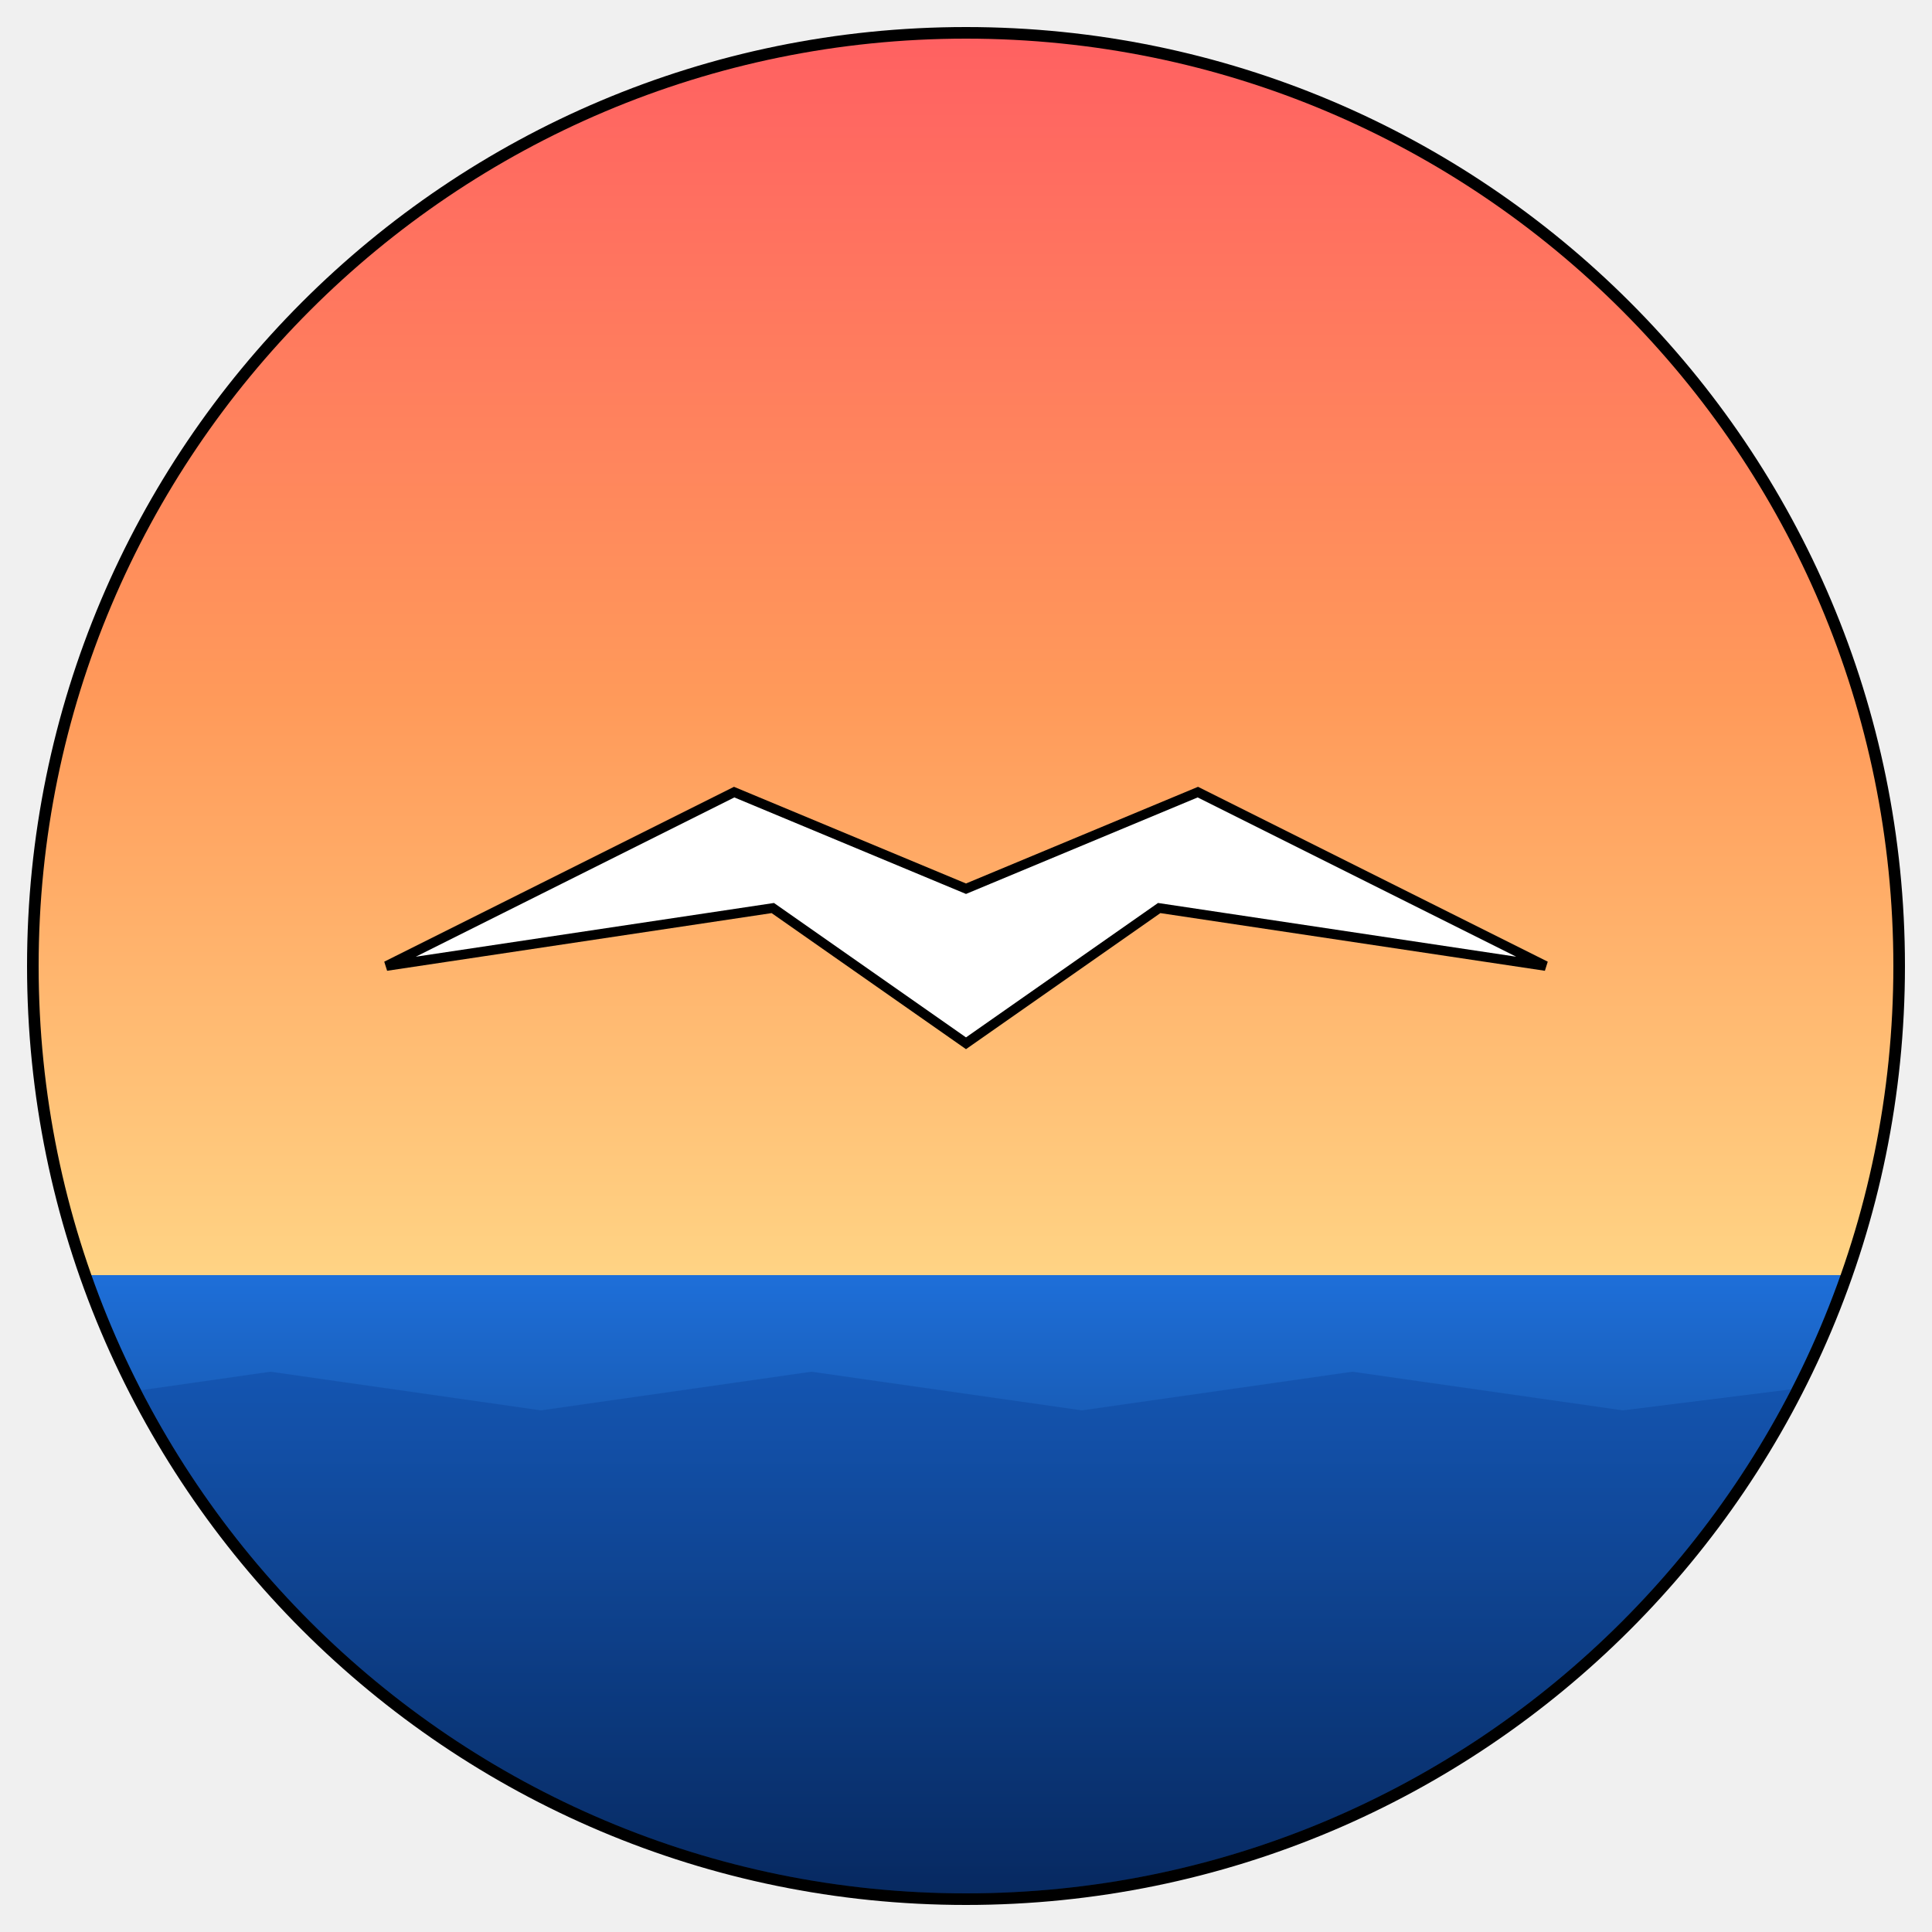
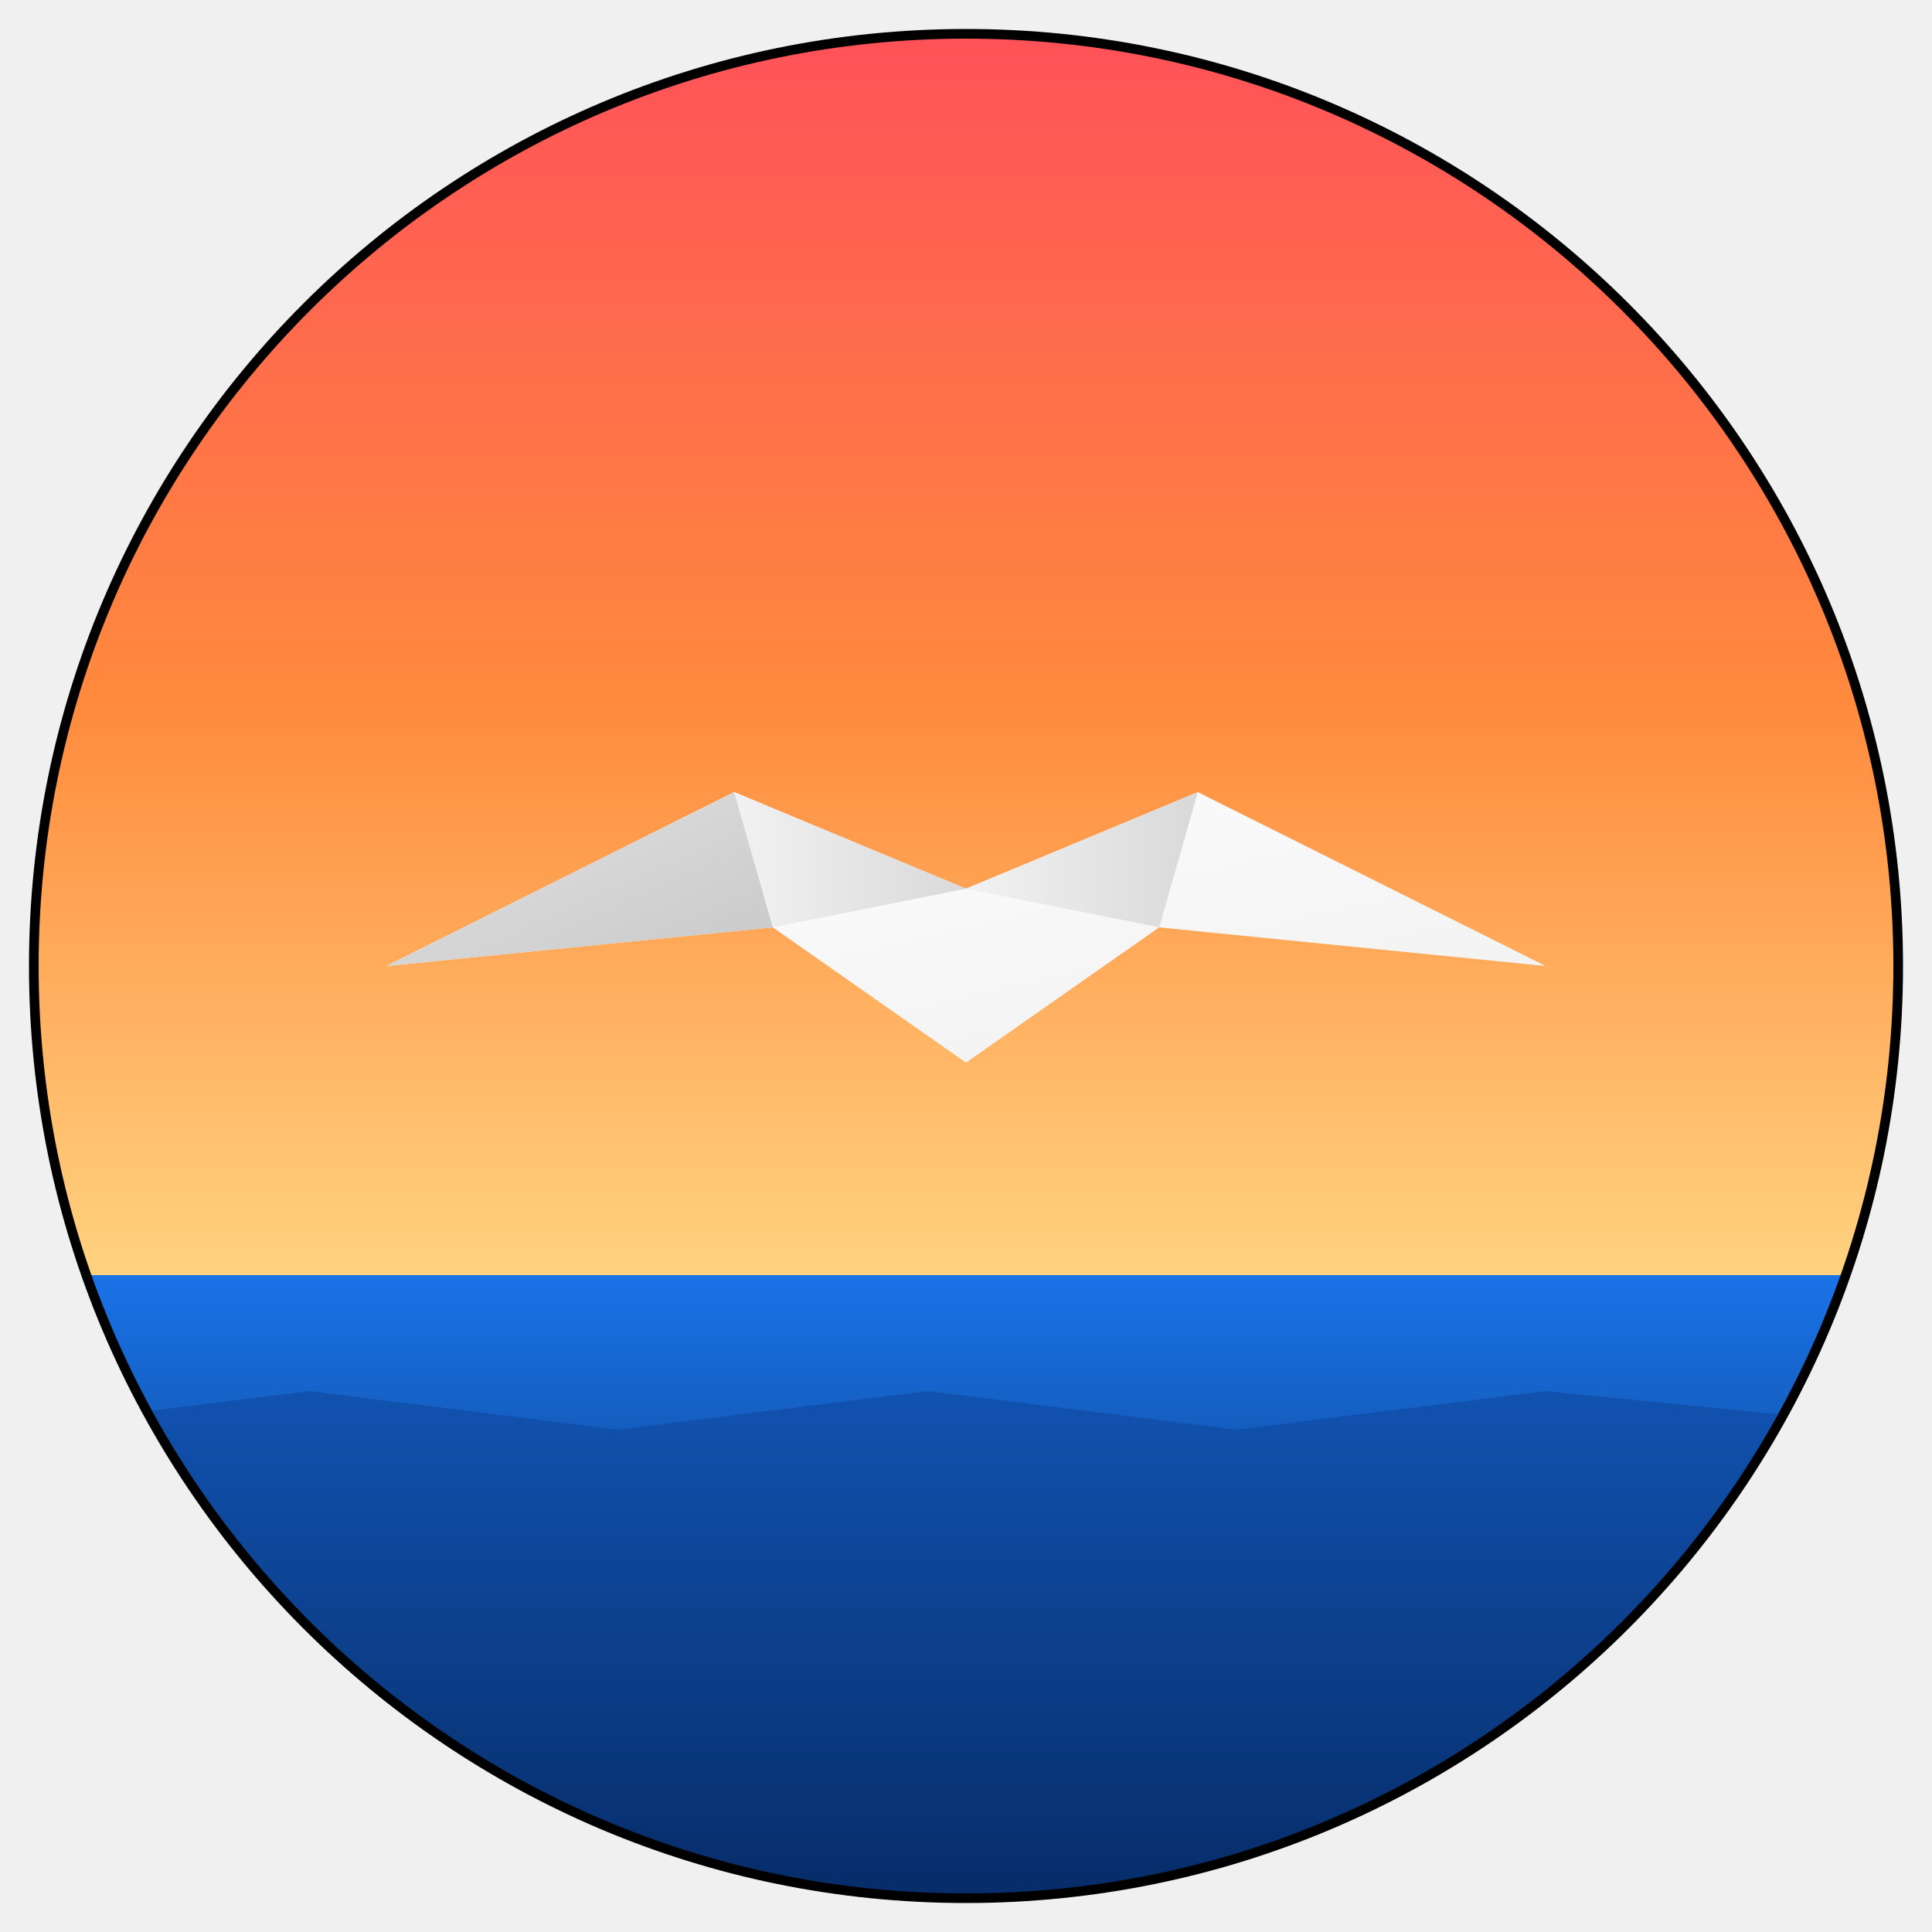
<svg xmlns="http://www.w3.org/2000/svg" viewBox="0 0 500 500">
  <defs>
    <clipPath id="clipCircle">
      <circle cx="250" cy="250" r="240" />
    </clipPath>
    <linearGradient id="sunsetGrad" x1="0" y1="0" x2="0" y2="1">
-       <stop offset="0%" stop-color="#ff5e62" />
-       <stop offset="55%" stop-color="#ff9a5a" />
-       <stop offset="100%" stop-color="#ffd384" />
+       <stop offset="0%" stop-color="#ff4f5a" />
+       <stop offset="55%" stop-color="#ff8a3d" />
+       <stop offset="100%" stop-color="#ffd27f" />
    </linearGradient>
    <linearGradient id="seaGrad" x1="0" y1="0" x2="0" y2="1">
-       <stop offset="0%" stop-color="#1e6fd9" />
-       <stop offset="100%" stop-color="#041a3d" />
+       <stop offset="0%" stop-color="#1a73e8" />
+       <stop offset="100%" stop-color="#02193f" />
+     </linearGradient>
+     <linearGradient id="gullBright" x1="0" y1="0" x2="1" y2="1">
+       <stop offset="0%" stop-color="#ffffff" />
+       <stop offset="100%" stop-color="#f0f0f0" />
+     </linearGradient>
+     <linearGradient id="gullMid" x1="0" y1="0" x2="1" y2="0">
+       <stop offset="0%" stop-color="#f2f2f2" />
+       <stop offset="100%" stop-color="#d9d9d9" />
+     </linearGradient>
+     <linearGradient id="gullDark" x1="0" y1="0" x2="1" y2="1">
+       <stop offset="0%" stop-color="#e3e3e3" />
+       <stop offset="100%" stop-color="#c8c8c8" />
    </linearGradient>
  </defs>
-   <circle cx="250" cy="250" r="240" fill="none" stroke="black" stroke-width="6" />
+   <circle cx="250" cy="250" r="240" fill="none" stroke="black" stroke-width="5" />
  <g clip-path="url(#clipCircle)">
    <rect x="0" y="0" width="500" height="330" fill="url(#sunsetGrad)" />
    <rect x="0" y="330" width="500" height="170" fill="url(#seaGrad)" />
-     <path d="       M0 365       L70 355       L140 365       L210 355       L280 365       L350 355       L420 365       L500 355       L500 500       L0 500       Z" fill="#0a3d91" opacity="0.35" />
-     <path d="       M100 250       L190 205       L250 230       L310 205       L400 250       L300 235       L250 270       L200 235       Z" fill="white" stroke="black" stroke-width="2.5" stroke-linejoin="miter" stroke-linecap="butt" />
+     <path d="       M0 370       L80 360       L160 370       L240 360       L320 370       L400 360       L500 370       L500 500       L0 500 Z" fill="#0a3d91" opacity="0.45" />
+     <polygon id="gullBase" points="       100,250       190,205       250,230       310,205       400,250       300,240       250,275       200,240" fill="url(#gullBright)" />
+     <polygon points="190,205 250,230 200,240" fill="url(#gullMid)" />
+     <polygon points="190,205 200,240 100,250" fill="url(#gullDark)" />
+     <polygon points="310,205 250,230 300,240" fill="url(#gullMid)" />
  </g>
</svg>
